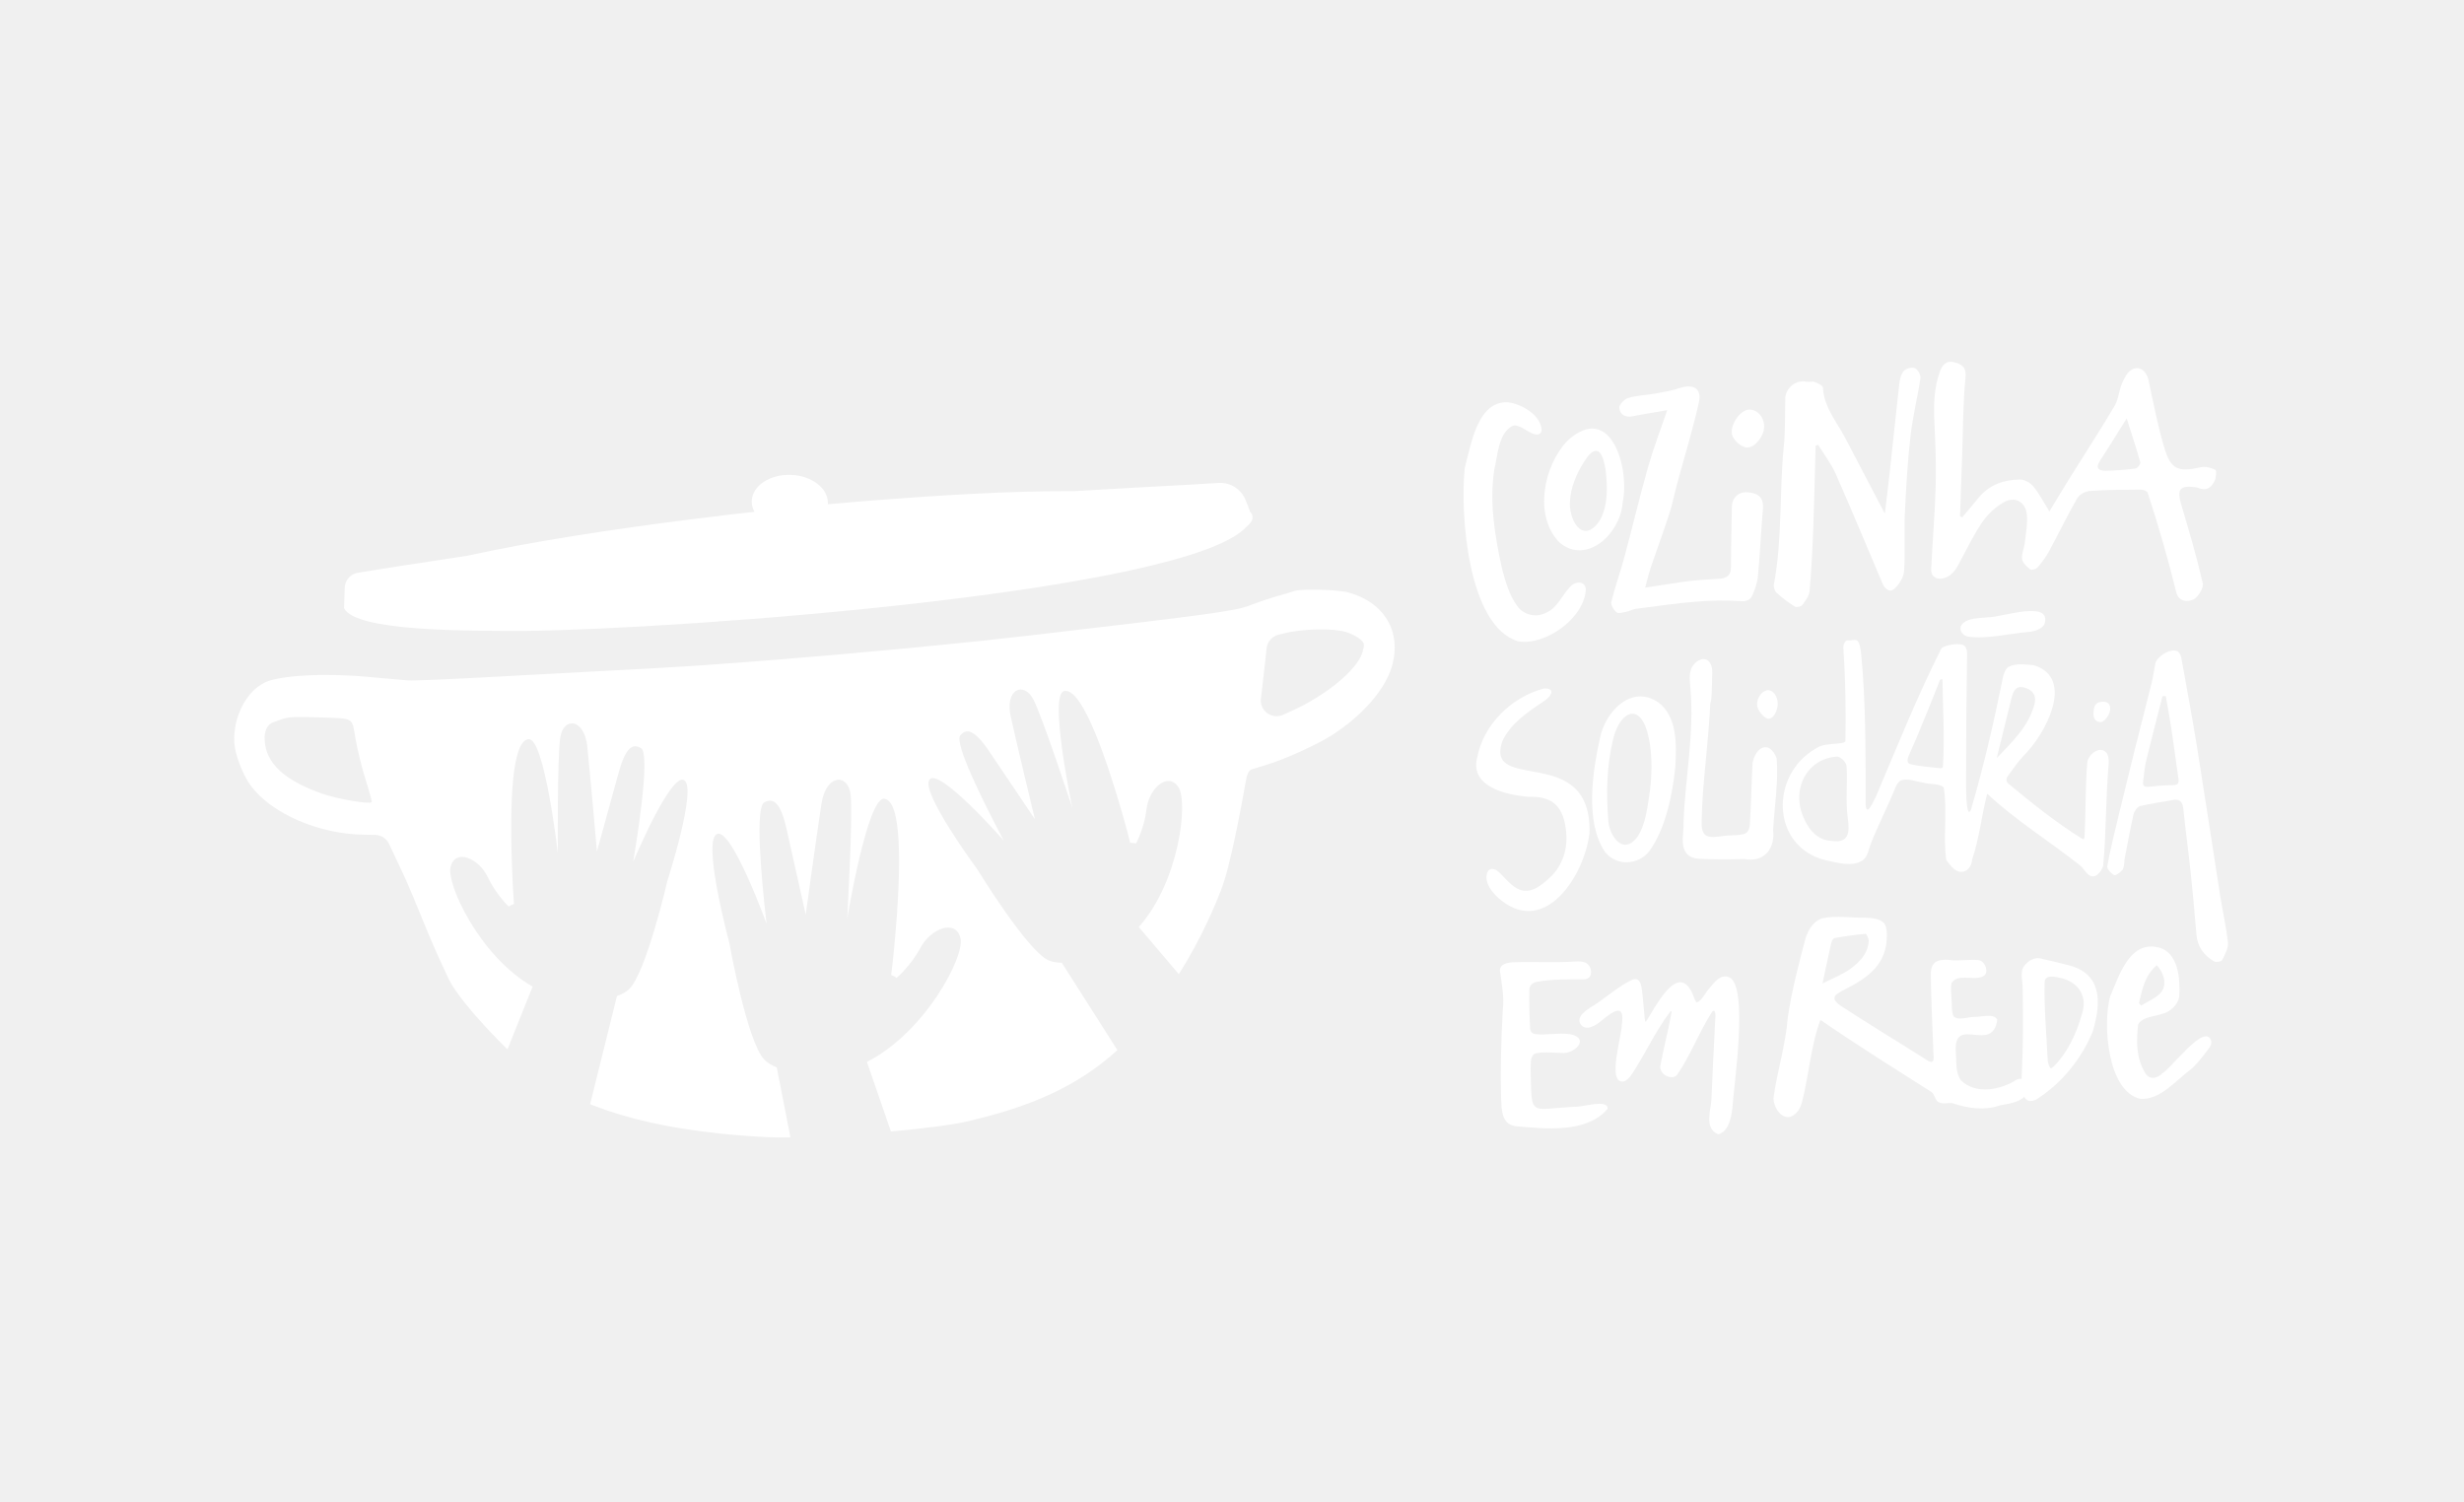
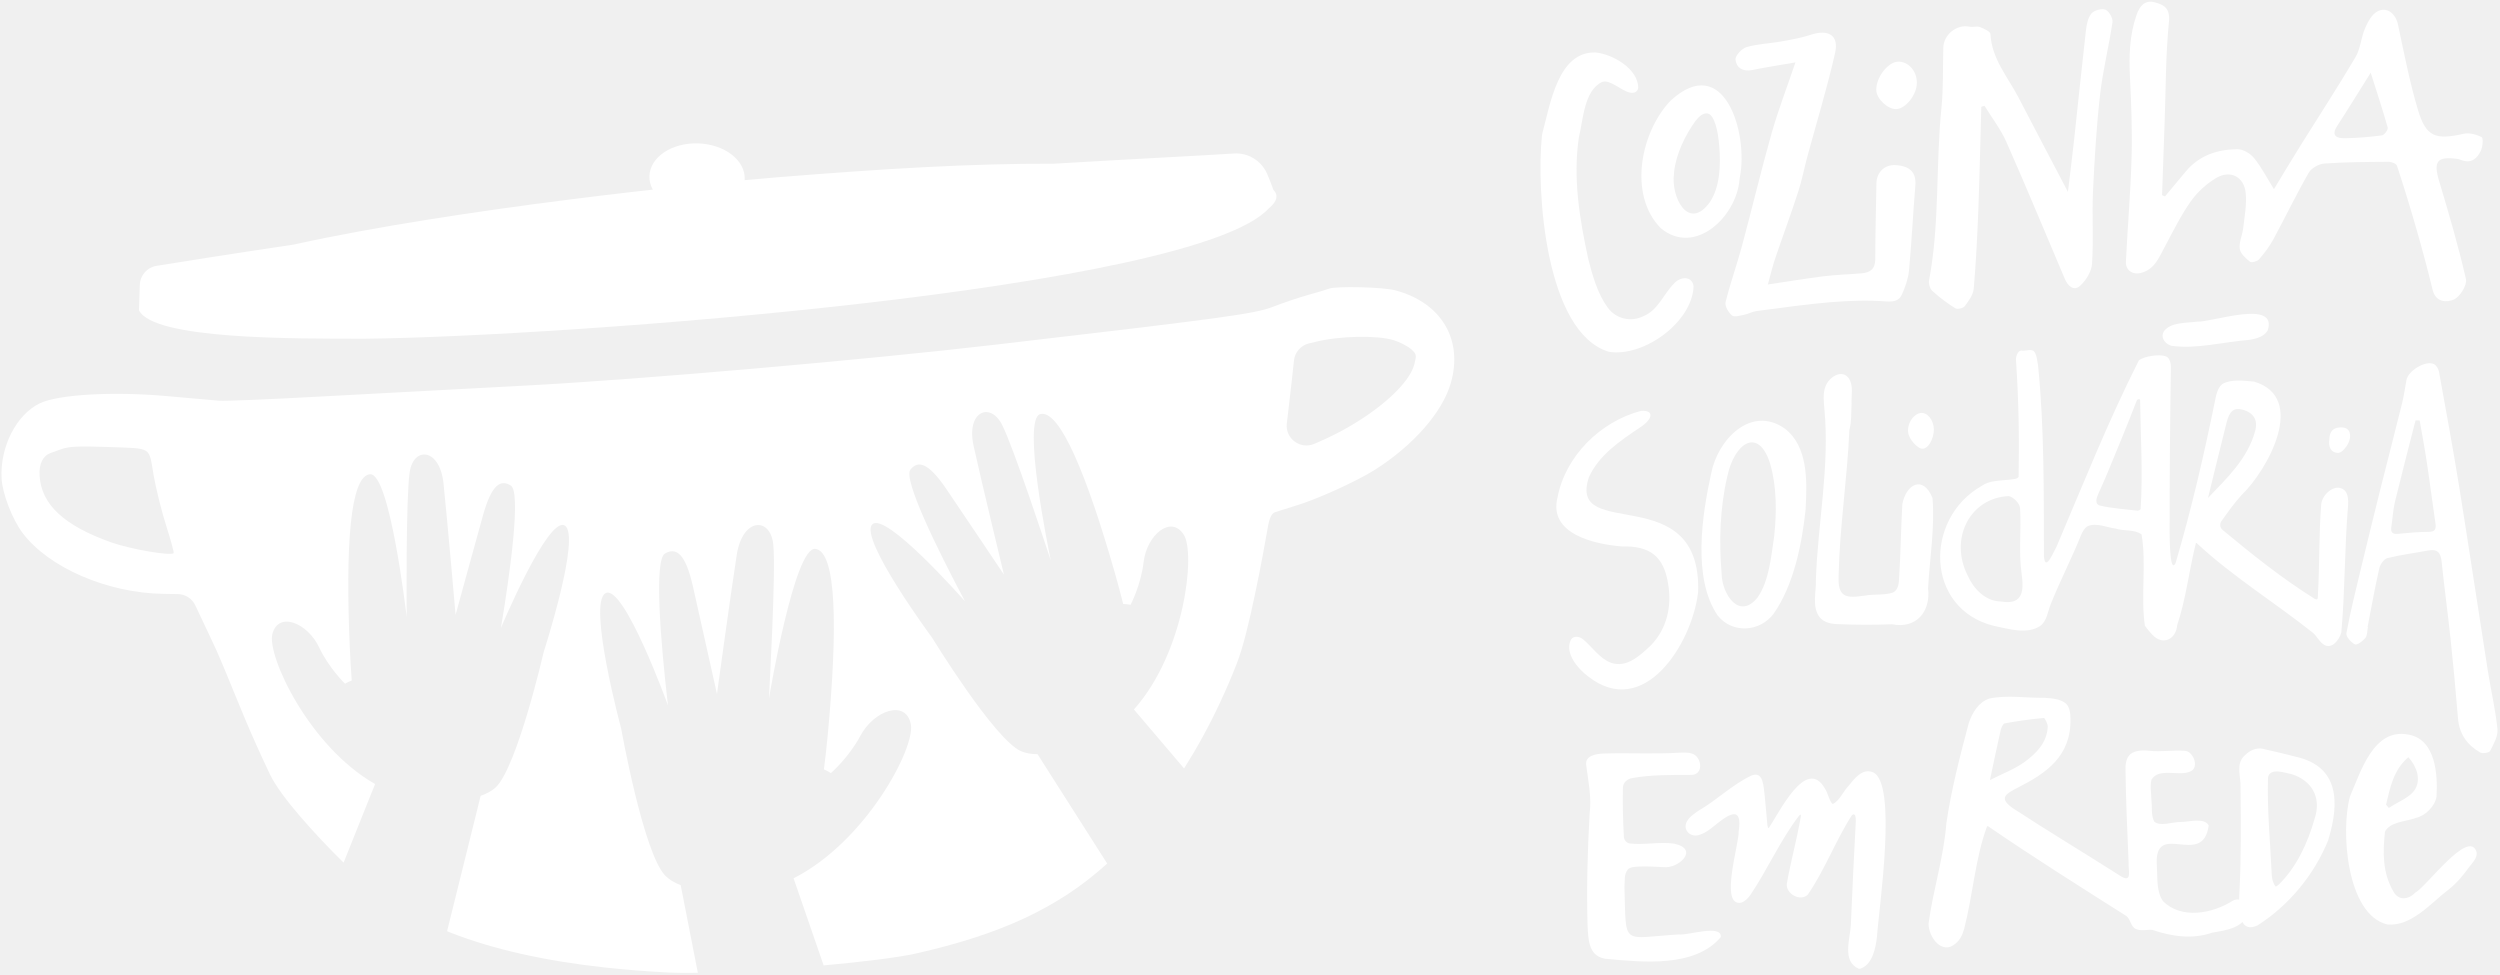
- <svg xmlns="http://www.w3.org/2000/svg" viewBox="0 0 583.58 355.54">
+ <svg xmlns="http://www.w3.org/2000/svg" viewBox="55.19 85.35 472.96 184.35">
  <path fill="#FFFFFF" d="M 322.75 154.3 C 321.82 157.88 316.21 162.98 308.95 166.89 C 307.46 167.7 305.59 168.57 303.83 169.32 C 301.19 170.45 298.32 168.32 298.63 165.49 C 298.71 164.89 298.78 164.28 298.85 163.64 C 299.33 159.57 299.84 155.09 299.98 153.62 C 300.12 152.05 301.25 150.72 302.8 150.32 L 304 150.04 C 308.46 148.89 315.74 148.74 318.87 149.71 C 320.04 150.08 321.56 150.87 322.16 151.41 C 323.19 152.34 323.21 152.53 322.75 154.3 M 88.04 189.98 C 87.63 190.58 79.96 189.27 76.29 187.98 C 67.28 184.79 62.97 180.77 62.68 175.29 C 62.55 173.07 63.31 171.55 64.84 171.02 C 65.37 170.83 66.21 170.53 66.71 170.35 C 68.26 169.8 69.91 169.72 75.78 169.92 C 84.07 170.23 83.31 169.75 84.25 175.24 C 84.7 177.79 85.77 182.13 86.63 184.8 C 87.49 187.5 88.13 189.84 88.04 189.98 M 319.17 140.28 C 316.89 139.65 307.97 139.45 306.63 139.96 C 306.26 140.11 304.45 140.66 302.61 141.16 C 300.8 141.67 297.79 142.7 295.98 143.4 C 292.64 144.71 286.75 145.52 243.58 150.55 C 218.93 153.43 175.81 157.19 154.7 158.29 C 142.68 158.92 125.18 159.86 115.77 160.37 C 106.39 160.89 97.77 161.25 96.65 161.16 C 95.53 161.07 91.17 160.68 86.91 160.3 C 76.66 159.37 66.24 159.96 62.72 161.65 C 58.27 163.8 55.17 169.91 55.49 175.85 C 55.63 178.7 57.51 183.57 59.44 186.15 C 64.38 192.73 75.54 197.57 86.18 197.7 L 88.82 197.74 C 90.25 197.75 91.54 198.59 92.14 199.88 L 94.62 205.13 C 95.14 206.21 95.63 207.27 96.1 208.3 C 98.68 214.14 100.63 219.49 103.75 226.42 C 104.51 228.12 105.34 229.92 106.26 231.84 C 108.3 236.13 114.96 243.39 120.19 248.55 L 126.15 233.68 C 113.63 226.54 105.71 209.43 106.71 205.34 C 107.8 200.92 113.38 203.16 115.57 207.84 C 117.42 211.76 120.47 214.7 120.47 214.7 C 120.47 214.7 120.93 214.39 121.73 214.1 C 121.59 212.24 121.47 210.17 121.37 207.91 C 120.53 188.83 121.42 175.37 125.2 175.07 C 128.93 174.78 132.02 201.27 132.13 202.06 C 132.11 201.31 131.96 179.45 132.7 174.65 C 133.45 169.75 138.38 170.13 139.09 176.77 C 139.79 183.41 141.38 201.67 141.38 201.67 C 141.38 201.67 144.98 188.52 146.59 182.75 C 148.22 176.98 149.9 176 151.83 177.21 C 153.75 178.44 151.82 193.02 149.96 204.14 C 149.96 204.14 158.84 182.95 162.02 184.77 C 165.19 186.6 158.06 208.66 158.06 208.66 C 158.06 208.66 153.02 230.55 148.94 234.34 C 148.24 234.98 147.27 235.5 146.12 235.91 L 139.77 261.52 C 139.98 261.61 140.2 261.7 140.42 261.79 C 148.48 264.94 158.15 267.12 169.59 268.38 C 173.42 268.8 177.46 269.12 181.68 269.34 C 183.15 269.41 185.04 269.43 187.21 269.39 L 183.97 252.82 C 182.75 252.33 181.75 251.73 181.04 251 C 176.91 246.75 172.71 223.2 172.71 223.2 C 172.71 223.2 166.28 199.34 169.77 197.56 C 173.23 195.79 181.56 218.8 181.56 218.8 C 180.17 206.88 178.89 191.26 181 190.06 C 183.11 188.86 184.85 190.02 186.27 196.24 C 186.47 197.11 186.7 198.14 186.95 199.27 L 186.95 199.28 C 188.51 206.17 190.83 216.63 190.83 216.63 C 190.83 216.63 193.48 197.29 194.58 190.26 C 195.69 183.25 200.95 183.11 201.48 188.35 C 202.02 193.49 200.68 216.75 200.66 217.55 C 200.8 216.7 205.5 188.68 209.45 189.19 C 213.46 189.71 213.69 204.08 211.79 224.35 C 211.56 226.75 211.32 228.93 211.06 230.91 C 211.89 231.27 212.38 231.61 212.38 231.61 C 212.38 231.61 215.78 228.65 217.95 224.57 C 220.53 219.71 226.6 217.61 227.51 222.39 C 228.37 226.79 219.02 244.57 205.32 251.51 L 211.01 267.99 C 218.37 267.32 225 266.51 228.4 265.75 C 244.32 262.18 255.41 257.13 264.65 248.72 L 251.48 228.03 C 250.26 228.02 249.17 227.83 248.3 227.44 C 243.24 225.13 231.52 205.98 231.52 205.98 C 231.52 205.98 217.74 187.33 220.18 184.59 C 222.56 181.89 237.32 198.62 237.75 199.11 C 232.46 189.15 226 175.96 227.43 174.19 C 228.87 172.41 230.79 172.83 234.16 177.77 C 237.53 182.73 245.12 194.06 245.12 194.06 C 245.12 194.06 240.81 176.23 239.38 169.7 C 237.94 163.2 242.49 161.29 244.75 165.68 C 246.91 169.86 253.36 189.51 253.98 191.37 C 253.55 189.24 248.47 164.57 252 163.69 C 255.68 162.77 260.81 175.26 266.07 193.62 C 266.69 195.8 267.23 197.79 267.68 199.61 C 268.53 199.64 269.08 199.77 269.08 199.77 C 269.08 199.77 271.04 196.02 271.54 191.71 C 272.13 186.58 276.72 182.68 279.15 186.52 C 281.4 190.1 279.31 208.82 269.71 219.57 L 279.2 230.73 C 281.75 226.68 284.05 222.48 286.09 218.08 L 286.09 218.07 C 287.2 215.71 288.23 213.31 289.18 210.84 C 290.33 207.96 291.55 202.85 292.6 197.85 C 293.73 192.55 294.64 187.38 295.04 185.12 C 295.34 183.34 295.77 182.47 296.42 182.24 C 296.94 182.07 298.63 181.54 300.22 181.05 C 304.18 179.9 311.79 176.43 315.3 174.23 C 322.59 169.59 328.05 163.35 329.65 157.86 C 332.05 149.61 327.86 142.59 319.17 140.28 " />
  <path fill="#FFFFFF" d="M 326.36 211.21 C 326.36 211.27 326.35 211.32 326.35 211.38 L 326.35 211.29 C 326.35 211.27 326.35 211.23 326.36 211.21 " />
  <path fill="#FFFFFF" d="M 196.08 119.25 C 195.96 122.82 191.83 125.58 186.85 125.41 C 181.87 125.25 177.93 122.22 178.05 118.65 C 178.17 115.07 182.3 112.31 187.28 112.48 C 192.26 112.64 196.2 115.67 196.08 119.25 " />
  <path fill="#FFFFFF" d="M 326.36 211.21 C 326.36 211.27 326.35 211.32 326.35 211.38 L 326.35 211.29 C 326.35 211.27 326.35 211.23 326.36 211.21 " />
  <path fill="#FFFFFF" d="M 296.62 122.93 C 296.48 123.47 296.07 124.05 295.32 124.69 L 295.26 124.73 C 281.34 140.18 161.69 149.04 124.27 149.43 C 110.64 149.42 84.25 149.6 81.48 144.05 L 81.64 139.23 C 81.7 137.45 83 135.95 84.77 135.65 C 89.28 134.92 98.59 133.43 110.82 131.61 C 110.86 131.59 110.9 131.6 110.93 131.58 C 141.55 124.85 187.12 120.1 202.48 118.87 C 222.69 117.25 238.89 116.27 254.55 116.32 L 254.56 116.32 C 270.17 115.39 282.68 114.78 288.62 114.39 C 291.27 114.21 293.75 115.71 294.86 118.12 C 295.38 119.29 295.79 120.39 296.09 121.25 C 296.58 121.75 296.78 122.3 296.62 122.93 " />
  <path fill="#FFFFFF" d="M 472.91 179.55 C 476.49 175.79 480.38 172.18 481.83 166.89 C 482.39 164.84 481.57 163.42 479.41 162.84 C 477.83 162.42 476.97 163.09 476.42 165.31 C 475.23 170.05 474.07 174.8 472.91 179.55 M 459.98 160.89 C 459.84 160.85 459.52 160.87 459.43 161.13 C 457.75 165.5 455.77 170.29 453.92 174.75 C 453.36 176.08 452.78 177.41 452.18 178.73 C 451.82 179.49 451.4 180.71 452.47 180.99 C 454.64 181.52 457.28 181.69 459.56 181.96 C 459.84 181.94 460.04 181.85 460.16 181.65 C 460.61 174.89 460.15 167.83 460.06 160.99 Z M 433.87 199.16 C 437.99 199.83 438.09 197 437.63 193.76 C 437.07 189.71 437.6 185.62 437.36 181.59 C 437.34 180.56 436.09 179.4 435.22 179.2 C 427.82 179.54 423.96 187.29 427.42 194.19 C 428.57 196.77 430.77 199.06 433.65 199.14 Z M 470.62 188.09 C 469.35 193.12 468.73 198.76 467.07 203.64 C 466.92 205.96 464.78 207.45 462.79 205.82 C 462.15 205.25 461.46 204.4 460.97 203.73 C 460.15 198.18 461.29 192 460.34 186.46 C 459.01 185.45 457 185.87 455.45 185.35 C 453.75 185.15 451.86 184.2 450.2 184.87 C 449.59 185.16 449.12 186 448.87 186.64 C 447.08 191.09 444.86 195.35 443.12 199.74 C 442.6 201.06 442.42 202.8 441.23 203.72 C 438.73 205.47 435.13 204.3 432.38 203.75 C 419.43 200.54 419.13 183.53 430.05 177.3 C 431.54 176.23 433.44 176.31 435.33 176.1 C 436.05 175.99 436.82 176.02 437.08 175.54 C 437.22 168.28 437.09 160.89 436.59 153.62 C 436.49 152.9 436.88 151.71 437.59 151.66 C 438.32 151.85 439.44 151.24 440.02 151.85 C 440.57 152.58 440.57 153.62 440.76 154.49 C 441.96 166.48 441.83 178.63 441.87 190.63 C 442.12 193.74 443.82 189.49 444.3 188.66 C 449.27 176.99 454.08 164.88 459.84 153.51 C 460.86 152.73 463.71 152.3 464.92 152.76 C 465.67 152.98 465.92 154.16 465.89 154.95 C 465.73 164.66 465.65 174.57 465.65 184.39 C 465.65 185.14 465.52 194.32 466.77 191.89 C 469.79 181.67 472.19 171.25 474.33 160.7 C 474.52 159.73 474.86 158.58 475.64 157.99 C 477.4 157.01 479.71 157.4 481.62 157.54 C 491.78 160.57 484.21 174.25 479.24 179.03 C 477.82 180.59 476.58 182.34 475.38 184.05 C 475.09 184.6 475.19 185.2 475.68 185.61 C 481.33 190.31 486.99 194.82 493.14 198.67 C 493.79 198.94 493.68 198.43 493.71 197.75 C 494.03 192.1 493.88 186.31 494.33 180.74 C 494.5 178.81 497.11 176.56 498.79 178.16 C 499.38 178.77 499.48 179.96 499.42 180.82 C 498.73 188.89 498.85 197.07 498.13 205.01 C 497.78 206.35 496.29 208.38 494.72 207.23 C 493.92 206.67 493.43 205.6 492.75 205.06 C 485.51 199.3 477.45 194.35 470.73 188.06 Z M 470.62 188.09 " />
  <path fill="#FFFFFF" d="M 503.69 99.1 C 501.34 102.85 499.38 106.05 497.34 109.19 C 496.14 111.05 497.27 111.52 498.75 111.5 C 501.11 111.47 503.48 111.27 505.82 110.96 C 506.26 110.91 507.01 109.88 506.91 109.5 C 506 106.24 504.93 103.02 503.69 99.1 M 464.77 122.51 C 466.08 120.95 467.39 119.38 468.69 117.81 C 471.22 114.76 474.66 113.62 478.43 113.57 C 479.51 113.55 480.91 114.37 481.62 115.25 C 483.05 117.01 484.1 119.08 485.38 121.14 C 486.99 118.48 488.73 115.57 490.53 112.69 C 493.96 107.18 497.52 101.75 500.81 96.17 C 501.76 94.56 501.86 92.48 502.61 90.73 C 503.12 89.54 503.86 88.12 504.91 87.54 C 506.73 86.53 508.4 87.89 508.85 90 C 510 95.39 511.05 100.84 512.62 106.11 C 514.14 111.23 515.94 111.88 521.26 110.66 C 522.32 110.42 523.68 110.78 524.68 111.29 C 525.01 111.46 524.89 113.12 524.52 113.88 C 523.89 115.18 522.89 116.27 521.13 115.73 C 520.77 115.62 520.42 115.46 520.06 115.41 C 516.23 114.9 515.53 115.87 516.62 119.55 C 518.46 125.71 520.28 131.89 521.71 138.15 C 521.96 139.27 520.6 141.46 519.45 142 C 518.2 142.58 516 142.66 515.4 140.18 C 514.48 136.38 513.46 132.59 512.38 128.82 C 511.22 124.76 509.98 120.72 508.66 116.71 C 508.54 116.31 507.6 115.95 507.04 115.96 C 503.01 115.99 498.96 116 494.95 116.29 C 493.89 116.36 492.47 117.14 491.97 118.02 C 489.6 122.14 487.54 126.45 485.27 130.63 C 484.54 131.98 483.58 133.24 482.57 134.41 C 482.23 134.8 481.14 135.1 480.85 134.87 C 480.04 134.21 479.03 133.32 478.91 132.41 C 478.75 131.16 479.42 129.82 479.57 128.5 C 479.82 126.3 480.26 124.04 480.04 121.87 C 479.74 118.79 477.15 117.44 474.48 119.01 C 472.62 120.11 470.86 121.72 469.62 123.49 C 467.71 126.2 466.25 129.22 464.67 132.16 C 463.61 134.11 462.83 136.23 460.38 136.94 C 458.7 137.43 457.29 136.55 457.38 134.8 C 457.7 128.23 458.27 121.68 458.45 115.11 C 458.59 110.05 458.39 104.96 458.14 99.89 C 457.95 95.9 458.06 91.98 459.39 88.18 C 459.93 86.62 460.88 85.26 462.84 85.79 C 464.61 86.28 465.78 86.89 465.52 89.5 C 464.89 95.73 464.94 102.02 464.71 108.28 C 464.57 112.16 464.44 116.03 464.3 119.91 C 464.27 120.7 464.25 121.48 464.22 122.27 C 464.4 122.35 464.59 122.43 464.77 122.51 " />
  <path fill="#FFFFFF" d="M 430.02 105.56 C 429.84 111.98 429.71 118.39 429.47 124.8 C 429.27 129.86 429.03 134.91 428.59 139.96 C 428.49 141.11 427.64 142.27 426.9 143.26 C 426.61 143.66 425.5 143.92 425.11 143.68 C 423.57 142.72 422.1 141.61 420.76 140.39 C 420.3 139.98 420.02 139.01 420.14 138.38 C 422.18 127.59 421.38 116.61 422.48 105.75 C 422.86 101.99 422.73 98.16 422.83 94.37 C 422.9 91.86 425.41 89.89 427.79 90.4 C 428.42 90.54 429.16 90.25 429.74 90.46 C 430.5 90.75 431.73 91.3 431.75 91.8 C 432 96.54 435.08 99.96 437.1 103.87 C 440.01 109.48 442.96 115.08 445.9 120.68 C 446.04 120.94 446.17 121.2 446.41 121.65 C 446.82 118.18 447.24 114.93 447.59 111.68 C 448.34 104.78 449.04 97.87 449.83 90.96 C 449.96 89.89 450.22 88.64 450.89 87.87 C 451.41 87.28 452.82 86.9 453.52 87.19 C 454.2 87.48 454.95 88.81 454.84 89.56 C 454.16 94.14 453.01 98.67 452.49 103.27 C 451.8 109.35 451.44 115.47 451.15 121.59 C 450.95 126.14 451.27 130.71 450.97 135.24 C 450.88 136.7 449.84 138.39 448.72 139.41 C 447.53 140.51 446.39 139.45 445.83 138.13 C 442.15 129.49 438.57 120.81 434.77 112.22 C 433.7 109.8 432.02 107.64 430.62 105.36 Z M 430.02 105.56 " />
  <path fill="#FFFFFF" d="M 512.95 164.88 C 512.68 164.89 512.43 164.89 512.17 164.89 C 510.87 169.99 509.54 175.07 508.3 180.17 C 507.93 181.73 507.84 183.37 507.6 184.96 C 507.45 185.92 507.66 186.45 508.79 186.35 C 510.73 186.17 512.66 185.97 514.6 185.97 C 515.95 185.97 516.09 185.41 515.93 184.3 C 515.35 180.44 514.88 176.56 514.29 172.71 C 513.9 170.09 513.4 167.49 512.95 164.88 M 503.16 203.98 C 503.02 204.68 503.07 205.53 502.68 206.04 C 502.2 206.64 501.07 207.45 500.71 207.26 C 499.96 206.88 498.97 205.77 499.09 205.14 C 499.84 201.08 500.84 197.06 501.81 193.04 C 503.04 187.93 504.29 182.82 505.56 177.72 C 506.9 172.36 508.3 167.02 509.62 161.66 C 509.98 160.21 510.18 158.72 510.45 157.25 C 510.77 155.5 514.03 153.5 515.61 154.21 C 516.08 154.41 516.51 155.14 516.61 155.69 C 517.93 162.97 519.27 170.25 520.45 177.55 C 522.3 189.09 524.02 200.65 525.84 212.2 C 526.42 215.91 527.3 219.57 527.67 223.3 C 527.8 224.63 526.94 226.12 526.28 227.42 C 526.11 227.77 524.83 227.96 524.38 227.7 C 521.93 226.27 520.44 224.2 520.2 221.25 C 519.8 216.22 519.32 211.2 518.79 206.18 C 518.28 201.32 517.61 196.48 517.11 191.63 C 516.94 189.9 516.3 189.15 514.51 189.5 C 511.96 190 509.36 190.3 506.85 190.93 C 506.2 191.1 505.48 192.12 505.31 192.88 C 504.48 196.55 503.82 200.27 503.1 203.96 C 503.12 203.97 503.14 203.98 503.16 203.98 " />
  <path fill="#FFFFFF" d="M 394.86 97.15 C 391.63 97.71 389.12 98.1 386.64 98.61 C 384.87 98.96 383.65 98.11 383.52 96.61 C 383.46 95.86 384.72 94.52 385.62 94.26 C 387.68 93.65 389.89 93.6 392.02 93.22 C 393.93 92.88 395.86 92.55 397.68 91.95 C 401.1 90.81 403.12 92.01 402.36 95.37 C 400.86 101.99 398.87 108.49 397.09 115.05 C 396.5 117.26 396.07 119.53 395.36 121.7 C 394 125.89 392.46 130.02 391.04 134.2 C 390.54 135.67 390.19 137.19 389.64 139.17 C 393.37 138.61 396.8 138.04 400.25 137.61 C 402.61 137.32 405 137.26 407.37 137.06 C 408.99 136.93 409.96 136.25 409.96 134.38 C 409.96 129.61 410.11 124.83 410.18 120.05 C 410.21 117.91 411.77 116.43 413.89 116.59 C 416.66 116.79 417.75 118.08 417.54 120.53 C 417.09 125.87 416.84 131.23 416.34 136.56 C 416.2 138.08 415.64 139.61 415.02 141.02 C 414.52 142.16 413.63 142.48 412.13 142.38 C 408.61 142.12 405.04 142.23 401.51 142.52 C 396.82 142.91 392.15 143.59 387.48 144.2 C 386.7 144.3 385.97 144.74 385.2 144.89 C 384.41 145.05 383.3 145.4 382.86 145.03 C 382.18 144.47 381.46 143.24 381.64 142.51 C 382.53 138.92 383.79 135.43 384.75 131.86 C 386.66 124.77 388.35 117.62 390.35 110.56 C 391.61 106.14 393.27 101.84 394.86 97.15 " />
  <path fill="#FFFFFF" d="M 376.41 197.65 C 375.2 207.18 366.19 221.6 355.63 213.31 C 353.66 211.84 351.25 208.95 352.31 206.54 C 352.78 205.43 354.15 205.79 354.76 206.36 C 356.47 207.82 357.86 209.97 359.98 210.74 C 362.88 211.73 365.34 209.5 367.55 207.4 C 370.57 204.24 371.46 200.04 370.8 195.98 C 370.01 190.57 367.3 188.58 362.01 188.73 C 356.71 188.29 348.18 186.34 349.83 179.54 C 351.33 171.56 358.02 165.09 365.64 163.08 C 368.34 162.91 367.79 164.77 365.33 166.3 C 361.66 168.76 357.63 171.49 355.78 175.65 C 351.66 188.05 377.12 175.81 376.45 197.35 Z M 376.41 197.65 " />
  <path fill="#FFFFFF" d="M 405.06 166.7 C 404.68 175.75 403.22 185.1 403.03 194.16 C 403.01 195.35 402.92 197 403.93 197.78 C 404.89 198.54 406.7 198.18 408.05 198.02 C 409.74 197.71 411.56 198 413.24 197.47 C 414.17 197.09 414.38 196.05 414.45 195.13 C 414.76 190.34 414.81 185.5 415.08 180.73 C 415.8 176.94 419 175.16 420.79 179.56 C 421.25 185.19 420.26 191 419.95 196.63 C 420.48 201.05 417.73 204.37 413.13 203.45 C 409.66 203.59 406.18 203.57 402.71 203.42 C 401.52 203.38 400.23 203.09 399.44 202.12 C 397.91 200.11 398.83 197.26 398.73 194.9 C 399.11 184.25 401.35 173.55 400.34 162.79 C 400.23 161.37 400.02 159.89 400.51 158.53 C 401.14 156.67 403.79 154.99 405.05 157.07 C 405.83 158.43 405.42 160.16 405.48 161.77 C 405.38 163.34 405.5 165.04 405.11 166.5 Z M 405.06 166.7 " />
  <path fill="#FFFFFF" d="M 390.84 186.74 C 391.32 182.28 391.34 177.46 390.08 173.1 C 387.89 166.02 383.31 169.11 381.97 175.47 C 380.56 181.49 380.39 187.8 380.89 193.88 C 380.95 197.73 384.24 202.79 387.74 198.32 C 389.86 195.23 390.24 190.75 390.8 187.07 Z M 396.77 181.86 C 396.07 188.39 394.51 196.07 390.73 201.46 C 388.11 204.93 382.94 205.28 380.14 201.79 C 375.36 194.76 377.17 182.86 378.93 174.86 C 380.15 168.59 386.38 161.96 392.79 166.39 C 397.27 169.77 397.07 176.34 396.79 181.54 Z M 396.77 181.86 " />
  <path fill="#FFFFFF" d="M 346.97 110.59 C 348.49 105 349.96 95.03 357.07 95.28 C 360.36 95.61 365.09 98.4 365.12 101.95 C 365.01 102.71 364.39 103.05 363.52 102.86 C 361.88 102.51 359.82 100.34 358.29 100.85 C 354.86 102.48 354.72 107.95 353.9 111.29 C 352.72 119 354.05 126.94 355.68 134.41 C 356.48 137.54 357.43 140.9 359.33 143.52 C 360.9 145.71 363.81 146.35 366.17 145.13 C 368.88 144.01 370 140.85 371.88 139 C 373.05 137.63 375.32 137.5 375.59 139.51 C 375.35 146.27 366.2 152.95 359.58 151.91 C 347.6 148.32 345.78 121.54 346.91 110.95 Z M 346.97 110.59 " />
  <path fill="#FFFFFF" d="M 371.88 118.21 C 371.27 122.66 374.64 129.22 378.7 123.55 C 380.57 120.67 380.74 116.68 380.45 113.09 C 380.25 110.15 379.5 106.84 378.1 106.8 C 377.17 106.77 376.54 107.53 375.94 108.24 C 373.96 111 372.29 114.46 371.91 117.82 Z M 384.28 119.29 C 383.74 126.31 375.84 133.9 369.37 128.51 C 363.2 122.23 365.54 110.35 371.24 104.39 C 381.41 95.05 386 110.64 384.34 118.9 Z M 384.28 119.29 " />
  <path fill="#FFFFFF" d="M 465.7 150.66 C 464.52 150.19 463.96 148.96 464.56 148.03 C 465.87 146.26 468.81 146.48 470.84 146.2 C 473.76 146.33 486.16 141.86 484.2 147.87 C 483.51 149.04 482.02 149.45 480.72 149.65 C 475.67 150.04 470.68 151.46 465.95 150.76 Z M 465.7 150.66 " />
  <path fill="#FFFFFF" d="M 421.01 167.2 C 420.7 169.26 419.47 170.73 418.33 170.09 C 417.32 169.51 416.23 168.11 416.16 167.02 C 416.05 164.96 417.68 163.3 418.94 163.48 C 420.27 163.67 421.26 165.46 421.01 167.2 " />
  <path fill="#FFFFFF" d="M 495.86 168.53 C 495.9 166.51 497.07 166.16 498.28 166.21 C 499.92 166.29 499.95 167.8 499.64 168.73 C 499.34 169.67 498.3 171.02 497.57 171.03 C 495.94 171.04 495.7 169.56 495.86 168.53 " />
  <path fill="#FFFFFF" d="M 431.65 232.93 C 434.18 231.64 436.39 230.83 438.22 229.49 C 440.41 227.89 442.41 225.9 442.59 222.9 C 442.62 222.32 442.05 221.16 441.84 221.18 C 439.37 221.4 436.89 221.75 434.45 222.2 C 434.11 222.27 433.79 223.04 433.68 223.52 C 433 226.5 432.39 229.48 431.65 232.93 M 431.11 241.68 C 428.85 247.76 428.43 254.76 426.77 261.1 C 426.47 262.15 426.04 263.13 425.16 263.85 C 422.58 266.12 420.04 262.64 420.04 260.08 C 420.88 253.76 422.91 247.61 423.41 241.1 C 424.35 234.68 425.99 228.39 427.64 222.18 C 428.29 220.23 429.49 218.17 431.54 217.51 C 434.88 216.78 438.58 217.43 441.85 217.36 C 443.2 217.44 445.01 217.53 446.06 218.48 C 446.74 219.11 446.88 220.32 446.89 221.34 C 447.04 228.4 442.29 231.63 437.07 234.28 C 434.64 235.53 433.21 236.3 436.01 238.26 C 442.59 242.57 449.51 246.71 456.23 251 C 458.7 252.64 457.79 249.93 457.88 248.38 C 457.65 242.53 457.36 236.7 457.3 230.84 C 457.28 230.02 457.42 228.95 457.93 228.36 C 458.61 227.36 460.37 227.2 461.8 227.39 C 464.01 227.62 466.3 227.23 468.48 227.39 C 470.12 227.4 471.38 230.61 469.52 231.32 C 467.38 232.27 463.59 230.52 462.22 232.84 C 461.9 234.03 462.19 235.43 462.2 236.69 C 462.38 238.03 462.1 239.54 462.73 240.77 C 463.86 241.8 466.22 240.81 467.7 240.86 C 469.25 240.87 472.23 239.95 473.04 241.51 C 471.93 249.79 462.52 240.13 463.24 249.28 C 463.38 251.48 463.12 253.97 464.39 255.83 C 467.88 259.32 473.77 258.2 477.65 255.72 C 479.07 255 480.77 256.32 480.53 257.87 C 479.77 260.92 476.32 261.34 473.73 261.79 C 469.99 263.09 466.1 262.54 462.38 261.27 C 461.48 261.17 460.16 261.55 459.28 261.1 C 458.3 260.76 458.25 259.16 457.44 258.63 C 448.67 253.07 439.86 247.54 431.27 241.64 Z M 431.11 241.68 " />
  <path fill="#FFFFFF" d="M 406.82 268.61 C 403.64 267.21 405.19 263.03 405.34 260.36 C 405.61 253.92 405.93 247.2 406.28 240.68 C 406.28 240.05 406.23 239.04 405.56 239.55 C 402.49 244.29 400.43 249.91 397.19 254.61 C 395.75 255.99 393.02 254.42 393.23 252.54 C 393.96 248.31 395.11 244.27 395.87 239.88 C 395.93 239.41 395.83 239.33 395.52 239.7 C 392.01 244.28 389.57 249.86 386.36 254.62 C 385.93 255.26 385.29 255.91 384.57 256.13 C 380.45 256.86 384.2 245.07 384.12 242.66 C 384.91 237.52 382.11 239.44 379.47 241.62 C 378.64 242.3 377.79 242.95 376.79 243.25 C 375.08 243.95 373.45 242.38 374.32 240.77 C 374.8 239.88 375.76 239.25 376.59 238.68 C 379.97 236.73 382.93 233.77 386.52 232.08 C 388.89 231.1 388.81 234.34 389.05 235.96 C 389.17 237.16 389.28 238.34 389.38 239.5 C 389.5 240.56 389.51 242.16 389.82 241.99 C 391.71 239.25 396.91 228.3 400.44 234.54 C 400.98 235.25 401.29 237.05 401.91 237.45 C 403.16 236.91 403.88 235.09 404.89 234.04 C 406.02 232.65 407.52 230.65 409.49 231.44 C 414.25 233.36 410.62 257.34 410.28 262.59 C 410.03 264.77 409.4 267.93 407.06 268.63 Z M 406.82 268.61 " />
  <path fill="#FFFFFF" d="M 358.62 266.67 C 355.64 266.05 355.66 262.84 355.53 260.38 C 355.33 253.45 355.52 246.39 355.92 239.34 C 356.32 236.15 355.68 233.26 355.27 230.08 C 355.04 228.3 357.09 227.98 358.48 227.91 C 363.34 227.74 368.2 228.05 373.03 227.74 C 373.91 227.71 374.92 227.67 375.69 228.09 C 377.23 229.01 377.43 232.08 374.96 231.95 C 371.24 231.95 367.52 231.92 364.03 232.54 C 363.11 232.67 362.27 233.34 362.22 234.32 C 362.15 237.43 362.23 240.67 362.41 243.75 C 362.5 244.35 362.89 244.79 363.49 244.92 C 366.23 245.25 369.1 244.56 371.89 244.95 C 376.84 246.02 372.66 249.72 369.96 249.4 C 368.52 249.32 366.54 249.22 365.25 249.29 C 364.53 249.33 363.65 249.36 363.18 249.8 C 362.39 250.8 362.63 251.73 362.51 253.15 C 362.86 264.57 361.83 262.79 372.81 262.13 C 374.41 262.38 380.95 260.12 380.74 262.63 C 375.78 268.49 365.83 267.37 358.87 266.73 Z M 358.62 266.67 " />
  <path fill="#FFFFFF" d="M 506.59 237.59 C 506.77 237.79 506.95 237.99 507.12 238.2 C 508.85 237.03 511.18 236.23 512.12 234.61 C 513.16 232.84 512.49 230.43 510.81 228.6 C 507.98 231.02 507.37 234.34 506.59 237.59 M 511.02 224.36 C 516 225.39 516.39 231.95 516.14 236.07 C 515.84 237.96 513.91 239.73 512.24 240.08 C 510.42 240.79 507.33 240.79 506.39 242.69 C 505.98 246.57 505.88 250.39 508 254.04 C 509 255.83 510.88 255.52 512.14 254.21 C 514.25 253.08 522.23 242.07 523.7 246.49 C 523.97 247.61 522.89 248.61 522.34 249.36 C 521.18 250.93 520.02 252.39 518.45 253.62 C 515.07 256.19 511.42 260.64 506.86 260.25 C 499.07 258.41 497.98 242.36 499.78 236 C 501.8 231.36 504.23 223.04 510.78 224.32 Z M 511.02 224.36 " />
  <path fill="#FFFFFF" d="M 488.57 231.76 C 487.7 231.65 484.59 230.44 484.26 232.45 C 484.08 238.63 484.7 244.84 484.98 251.03 C 485.02 251.67 485.28 252.6 485.69 253.04 C 485.84 253.11 486.09 252.81 486.29 252.7 C 489.68 249.39 491.79 244.79 493.08 240.23 C 494.43 236.19 492.5 232.98 488.73 231.81 Z M 495.64 244.34 C 492.96 250.88 488.24 256.61 482.28 260.42 C 478.36 262.24 478.75 256.45 478.86 254.06 C 479.19 247.58 479.14 240.98 479.06 234.42 C 479.18 232.31 478.06 229.89 479.86 228.27 C 481.02 227.09 482.4 226.66 483.77 227.13 C 485.66 227.54 487.55 228.01 489.43 228.49 C 497.86 230.34 497.74 237.3 495.7 244.13 Z M 495.64 244.34 " />
  <path fill="#FFFFFF" d="M 417.83 101.04 C 417.82 103.25 415.73 105.92 413.94 105.99 C 412.34 106.06 410.18 104.02 410.15 102.41 C 410.09 99.96 412.42 96.99 414.37 97.01 C 416.3 97.04 417.84 98.83 417.83 101.04 " />
</svg>
